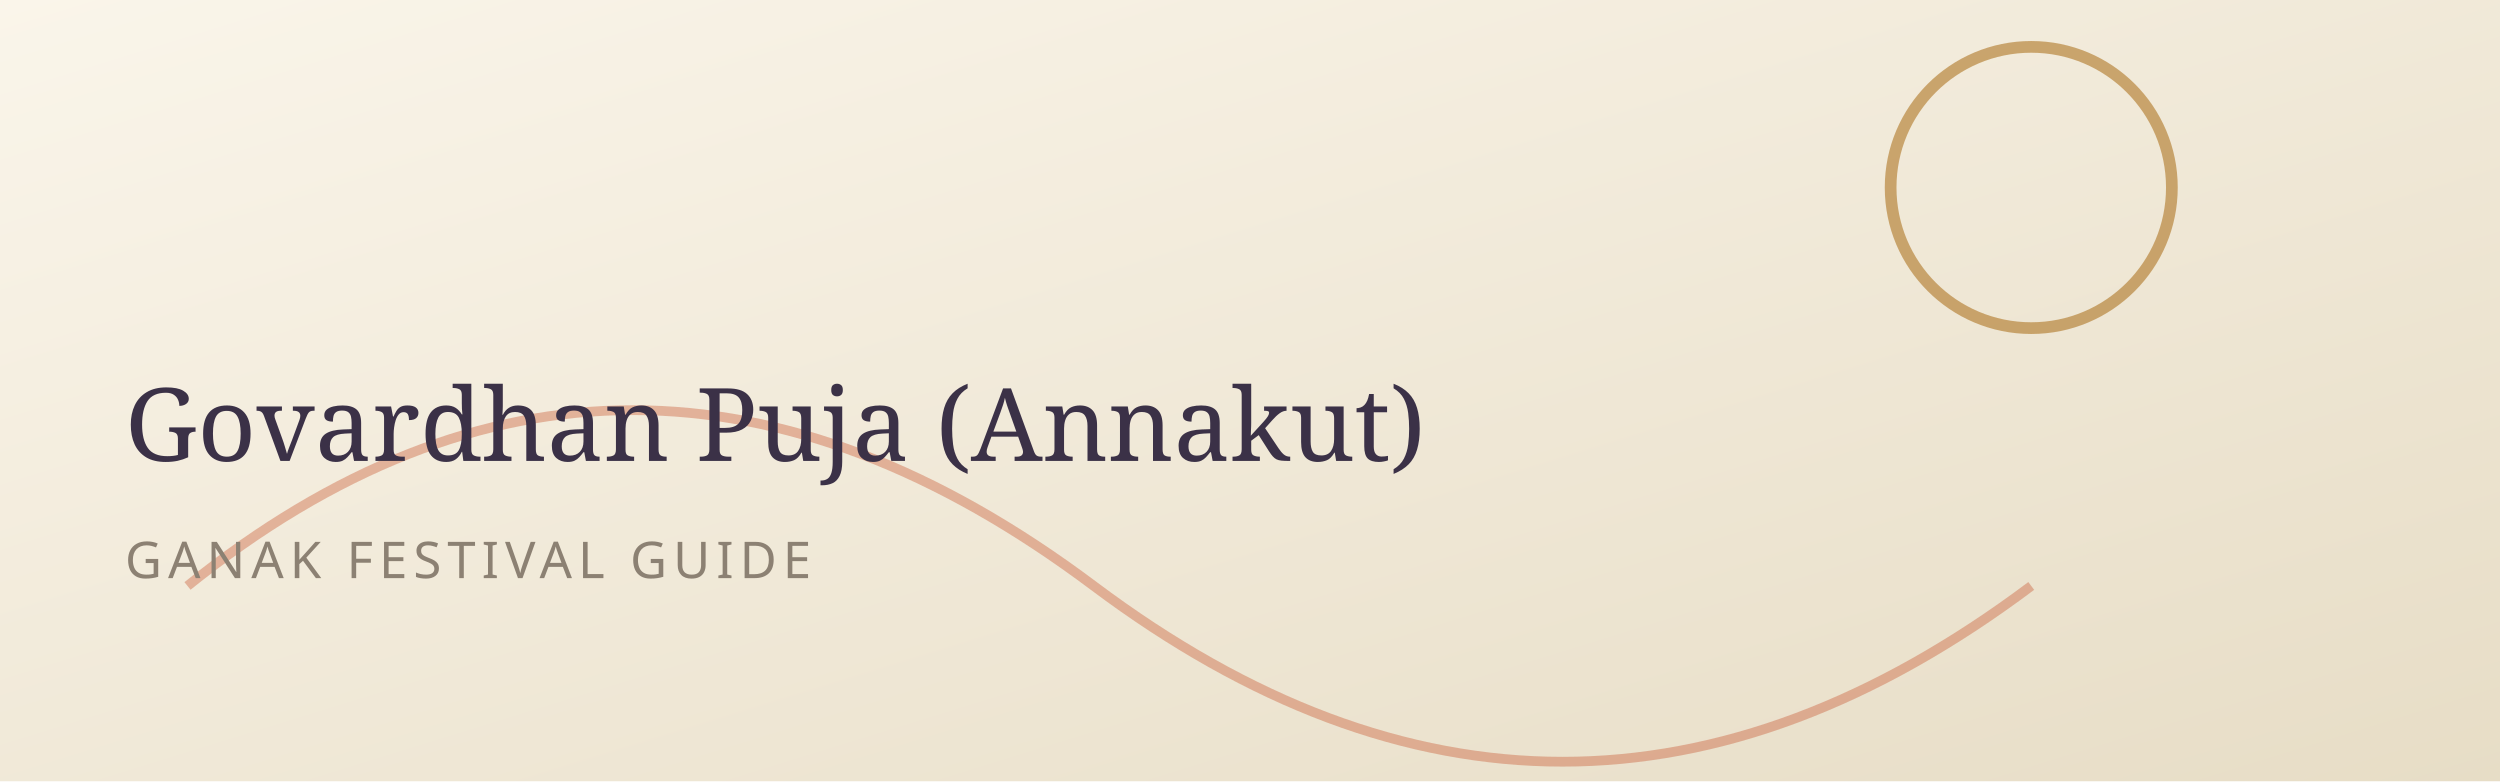
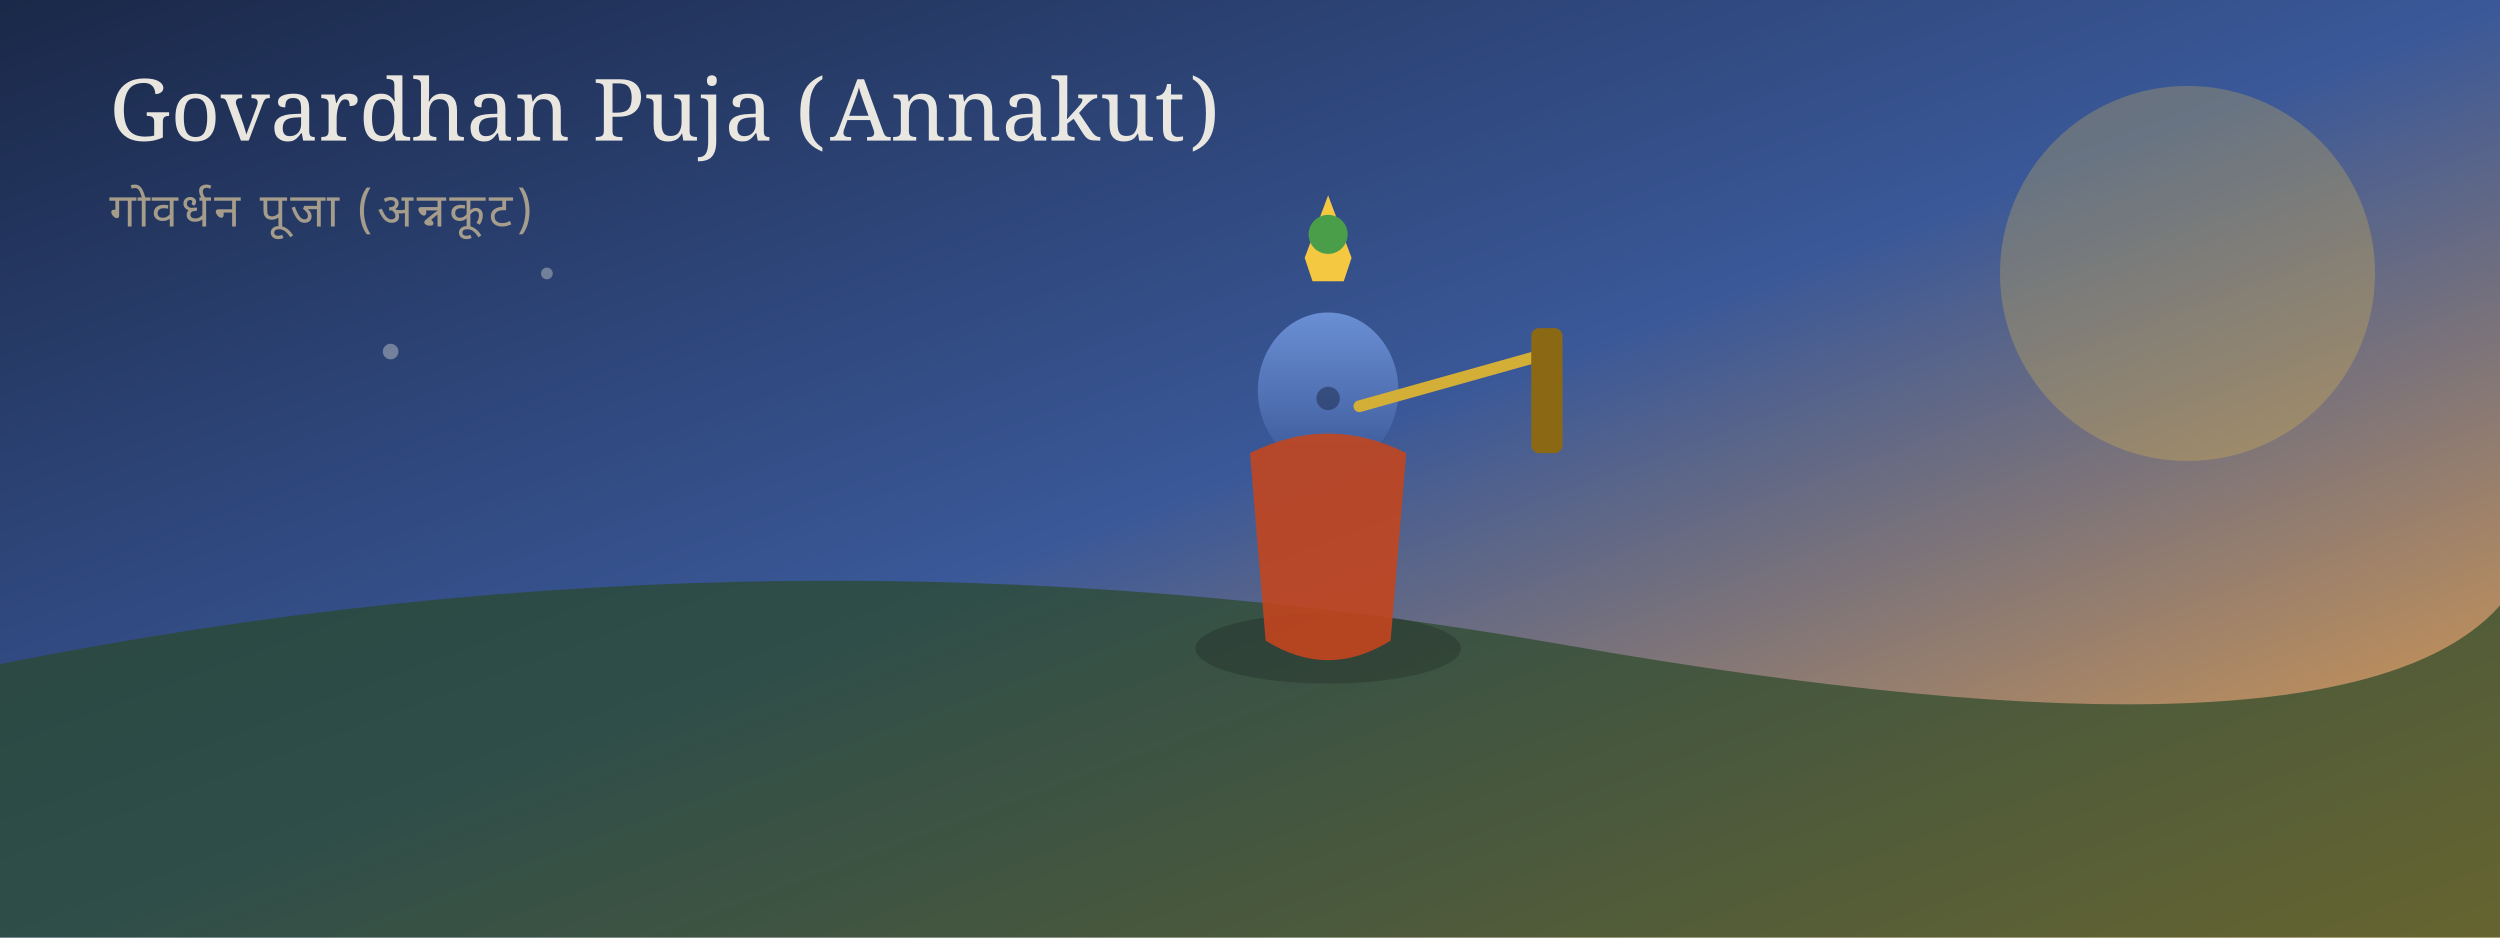
- <svg xmlns="http://www.w3.org/2000/svg" width="640" height="200" viewBox="0 0 640 200" role="img">
+ <svg xmlns="http://www.w3.org/2000/svg" width="640" height="240" viewBox="0 0 640 240" role="img" aria-label="Krishna lifting Govardhan hill" data-subject="krishna-govardhan">
  <defs>
-     <linearGradient id="g" x1="0" y1="0" x2="1" y2="1">
-       <stop offset="0%" stop-color="#FAF5EA" />
-       <stop offset="100%" stop-color="#E7DDC6" />
+     <linearGradient id="dusk" x1="0" y1="0" x2="1" y2="1">
+       <stop offset="0%" stop-color="#1A2848" />
+       <stop offset="50%" stop-color="#3A5898" />
+       <stop offset="100%" stop-color="#F5A642" />
+     </linearGradient>
+     <linearGradient id="skin" x1="0" y1="0" x2="0" y2="1">
+       <stop offset="0%" stop-color="#6B8FD4" />
+       <stop offset="100%" stop-color="#3A5898" />
    </linearGradient>
  </defs>
-   <rect width="640" height="200" fill="url(#g)" />
-   <circle cx="520" cy="48" r="36" fill="none" stroke="#A86A12" stroke-width="3" opacity="0.55" />
-   <path d="M48 150 Q160 60 280 150 T520 150" fill="none" stroke="#C2451E" stroke-width="2.5" opacity="0.35" />
-   <text x="32" y="118" font-family="Georgia, serif" font-size="26" fill="#3B3147">Govardhan Puja (Annakut)</text>
-   <text x="32" y="148" font-family="sans-serif" font-size="13" fill="#8C8173" letter-spacing="0.12em">GANAK FESTIVAL GUIDE</text>
+   <rect width="640" height="240" fill="url(#dusk)" />
+   <circle cx="560" cy="70" r="48" fill="#F5C842" opacity="0.25" />
+   <path d="M0 170 Q200 130 400 165 T640 155 L640 240 L0 240Z" fill="#2A4828" opacity="0.7" />
+   <g transform="translate(340,108)">
+     <ellipse cx="0" cy="58" rx="34" ry="9" fill="#000" opacity="0.18" />
+     <path d="M-6 -42 L0 -58 L6 -42 L4 -36 L-4 -36Z" fill="#F5C842" />
+     <circle cx="0" cy="-48" r="5" fill="#4A9E4A" />
+     <ellipse cx="0" cy="-8" rx="18" ry="20" fill="url(#skin)" />
+     <path d="M-20 8 Q0 -2 20 8 L16 56 Q0 66 -16 56Z" fill="#C2451E" opacity="0.9" />
+     <path d="M8 -4 L58 -18" stroke="#D4AF37" stroke-width="3" stroke-linecap="round" />
+     <rect x="52" y="-24" width="8" height="32" rx="2" fill="#8B6914" />
+     <circle cx="0" cy="-6" r="3" fill="#1A2848" opacity="0.5" />
+   </g>
+   <g fill="#FAF5EA" opacity="0.35">
+     <circle cx="100" cy="90" r="2" />
+     <circle cx="140" cy="70" r="1.5" />
+   </g>
+   <text x="28" y="36" font-family="Georgia, 'Noto Serif Devanagari', serif" font-size="22" fill="#FAF5EA" opacity="0.92">Govardhan Puja (Annakut)</text>
+   <text x="28" y="58" font-family="'Noto Sans Devanagari', sans-serif" font-size="12" fill="#C9B896" letter-spacing="0.08em" opacity="0.78">गोवर्धन पूजा (अन्नकूट)</text>
</svg>
